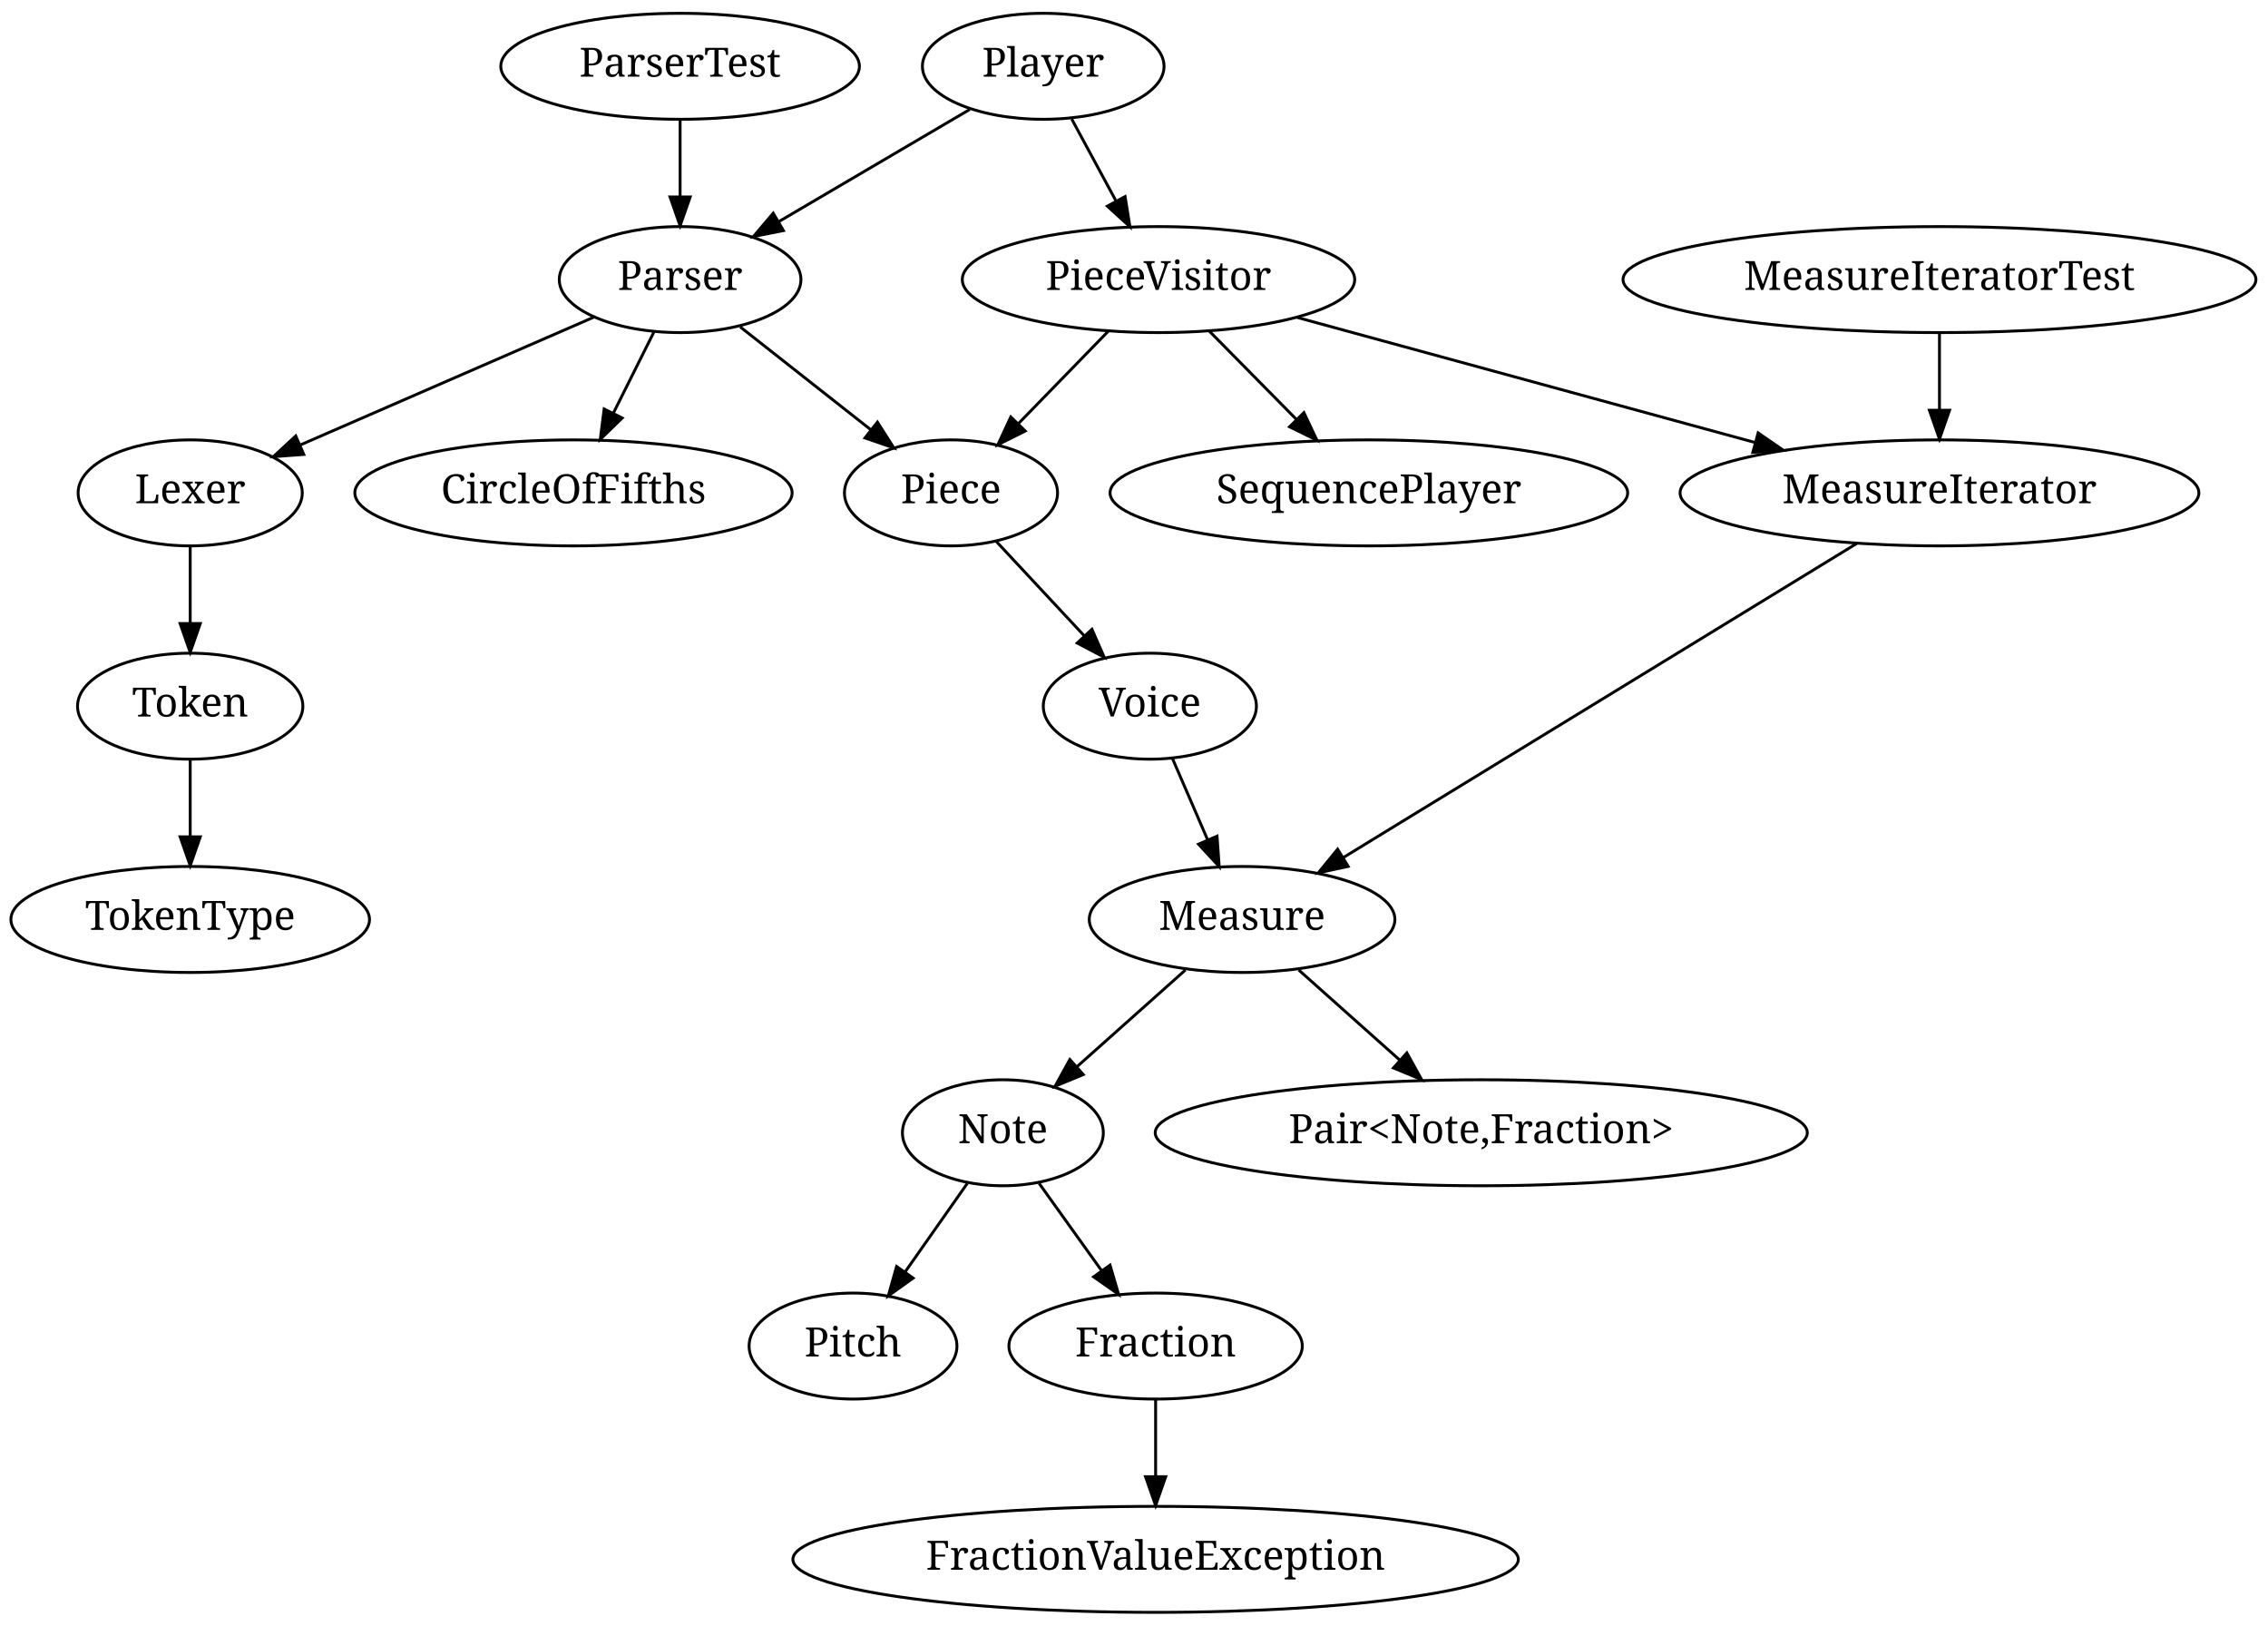
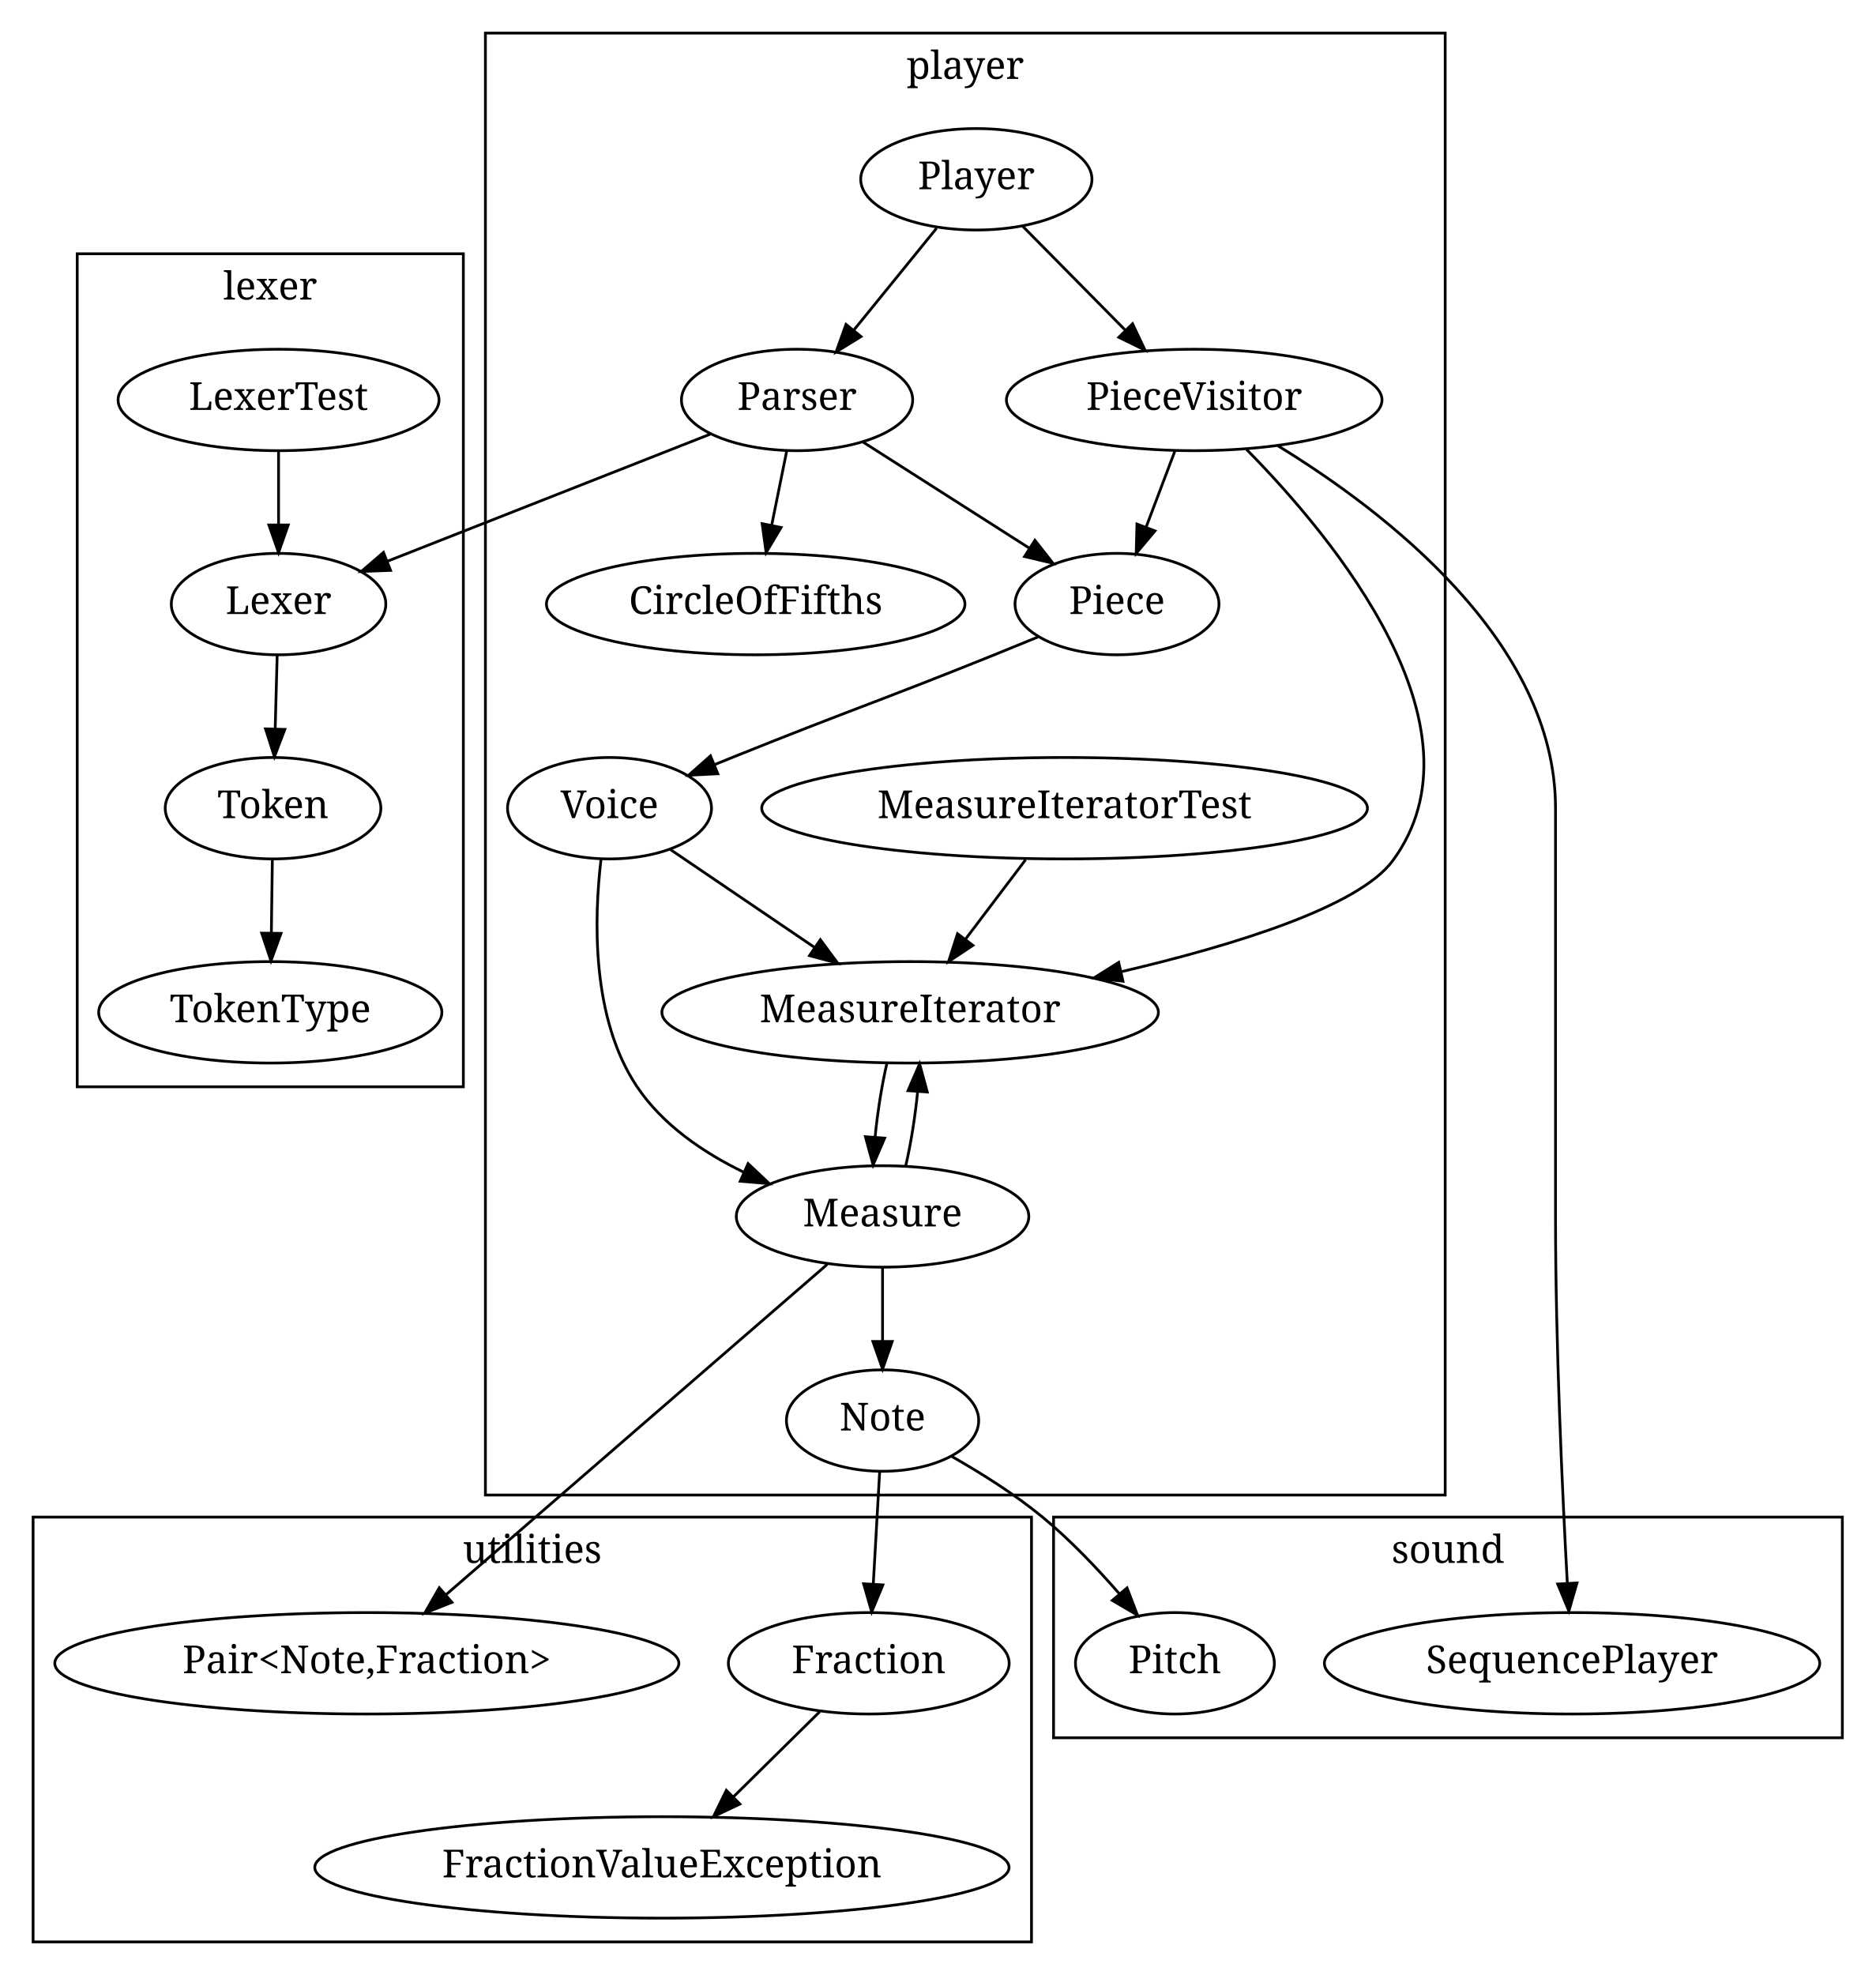
- <svg xmlns="http://www.w3.org/2000/svg" width="787pt" height="564pt" viewBox="0.00 0.00 787.00 564.00">
-   <g id="graph1" class="graph" transform="scale(1 1) rotate(0) translate(4 560)">
-     <polygon fill="white" stroke="white" points="-4,5 -4,-560 784,-560 784,5 -4,5" />
-     <g id="node1" class="node">
-       <ellipse fill="none" stroke="black" cx="232" cy="-463" rx="41.927" ry="18.385" />
-       <text text-anchor="middle" x="232" y="-459.4" font-family="Times Roman,serif" font-size="14.00">Parser</text>
+ <svg xmlns="http://www.w3.org/2000/svg" width="680pt" height="716pt" viewBox="0.00 0.00 680.00 716.00">
+   <g id="graph1" class="graph" transform="scale(1 1) rotate(0) translate(4 712)">
+     <polygon fill="white" stroke="white" points="-4,5 -4,-712 677,-712 677,5 -4,5" />
+     <g id="graph2" class="cluster">
+       <polygon fill="none" stroke="black" points="24,-318 24,-620 164,-620 164,-318 24,-318" />
+       <text text-anchor="middle" x="94" y="-603.4" font-family="Times Roman,serif" font-size="14.00">lexer</text>
+     </g>
+     <g id="graph3" class="cluster">
+       <polygon fill="none" stroke="black" points="8,-8 8,-162 370,-162 370,-8 8,-8" />
+       <text text-anchor="middle" x="189" y="-145.4" font-family="Times Roman,serif" font-size="14.00">utilities</text>
+     </g>
+     <g id="graph4" class="cluster">
+       <polygon fill="none" stroke="black" points="378,-82 378,-162 664,-162 664,-82 378,-82" />
+       <text text-anchor="middle" x="521" y="-145.4" font-family="Times Roman,serif" font-size="14.00">sound</text>
+     </g>
+     <g id="graph5" class="cluster">
+       <polygon fill="none" stroke="black" points="172,-170 172,-700 520,-700 520,-170 172,-170" />
+       <text text-anchor="middle" x="346" y="-683.4" font-family="Times Roman,serif" font-size="14.00">player</text>
+     </g>
+     <g id="node2" class="node">
+       <ellipse fill="none" stroke="black" cx="97" cy="-493" rx="38.891" ry="18.385" />
+       <text text-anchor="middle" x="97" y="-489.4" font-family="Times Roman,serif" font-size="14.00">Lexer</text>
    </g>
    <g id="node3" class="node">
-       <ellipse fill="none" stroke="black" cx="62" cy="-389" rx="38.891" ry="18.385" />
-       <text text-anchor="middle" x="62" y="-385.4" font-family="Times Roman,serif" font-size="14.00">Lexer</text>
+       <ellipse fill="none" stroke="black" cx="95" cy="-419" rx="39.097" ry="18.385" />
+       <text text-anchor="middle" x="95" y="-415.4" font-family="Times Roman,serif" font-size="14.00">Token</text>
    </g>
-     <g id="edge2" class="edge">
-       <path fill="none" stroke="black" d="M201.999,-449.941C173.701,-437.623 131.152,-419.101 100.391,-405.711" />
-       <polygon fill="black" stroke="black" points="101.417,-402.341 90.851,-401.559 98.623,-408.759 101.417,-402.341" />
+     <g id="edge7" class="edge">
+       <path fill="none" stroke="black" d="M96.495,-474.327C96.277,-466.264 96.017,-456.648 95.776,-447.711" />
+       <polygon fill="black" stroke="black" points="99.273,-447.569 95.504,-437.667 92.276,-447.758 99.273,-447.569" />
+     </g>
+     <g id="node4" class="node">
+       <ellipse fill="none" stroke="black" cx="94" cy="-345" rx="62.225" ry="18.385" />
+       <text text-anchor="middle" x="94" y="-341.4" font-family="Times Roman,serif" font-size="14.00">TokenType</text>
+     </g>
+     <g id="edge8" class="edge">
+       <path fill="none" stroke="black" d="M94.748,-400.327C94.639,-392.264 94.509,-382.648 94.388,-373.711" />
+       <polygon fill="black" stroke="black" points="97.887,-373.619 94.252,-363.667 90.888,-373.714 97.887,-373.619" />
+     </g>
+     <g id="node5" class="node">
+       <ellipse fill="none" stroke="black" cx="97" cy="-567" rx="58.188" ry="18.385" />
+       <text text-anchor="middle" x="97" y="-563.4" font-family="Times Roman,serif" font-size="14.00">LexerTest</text>
+     </g>
+     <g id="edge39" class="edge">
+       <path fill="none" stroke="black" d="M97,-548.327C97,-540.264 97,-530.648 97,-521.711" />
+       <polygon fill="black" stroke="black" points="100.5,-521.667 97,-511.667 93.5,-521.667 100.5,-521.667" />
    </g>
    <g id="node7" class="node">
-       <ellipse fill="none" stroke="black" cx="195" cy="-389" rx="75.868" ry="18.385" />
-       <text text-anchor="middle" x="195" y="-385.4" font-family="Times Roman,serif" font-size="14.00">CircleOfFifths</text>
+       <ellipse fill="none" stroke="black" cx="311" cy="-109" rx="50.912" ry="18.385" />
+       <text text-anchor="middle" x="311" y="-105.4" font-family="Times Roman,serif" font-size="14.00">Fraction</text>
+     </g>
+     <g id="node8" class="node">
+       <ellipse fill="none" stroke="black" cx="236" cy="-35" rx="125.865" ry="18.385" />
+       <text text-anchor="middle" x="236" y="-31.4" font-family="Times Roman,serif" font-size="14.00">FractionValueException</text>
+     </g>
+     <g id="edge32" class="edge">
+       <path fill="none" stroke="black" d="M293.226,-91.463C283.884,-82.246 272.26,-70.776 261.932,-60.587" />
+       <polygon fill="black" stroke="black" points="264.27,-57.976 254.693,-53.444 259.353,-62.959 264.27,-57.976" />
+     </g>
+     <g id="node9" class="node">
+       <ellipse fill="none" stroke="black" cx="129" cy="-109" rx="113.137" ry="18.385" />
+       <text text-anchor="middle" x="129" y="-105.4" font-family="Times Roman,serif" font-size="14.00">Pair&lt;Note,Fraction&gt;</text>
+     </g>
+     <g id="node11" class="node">
+       <ellipse fill="none" stroke="black" cx="422" cy="-109" rx="36.062" ry="18.385" />
+       <text text-anchor="middle" x="422" y="-105.4" font-family="Times Roman,serif" font-size="14.00">Pitch</text>
+     </g>
+     <g id="node12" class="node">
+       <ellipse fill="none" stroke="black" cx="566" cy="-109" rx="89.803" ry="18.385" />
+       <text text-anchor="middle" x="566" y="-105.4" font-family="Times Roman,serif" font-size="14.00">SequencePlayer</text>
+     </g>
+     <g id="node14" class="node">
+       <ellipse fill="none" stroke="black" cx="285" cy="-567" rx="41.927" ry="18.385" />
+       <text text-anchor="middle" x="285" y="-563.4" font-family="Times Roman,serif" font-size="14.00">Parser</text>
    </g>
    <g id="edge6" class="edge">
-       <path fill="none" stroke="black" d="M222.854,-444.708C218.617,-436.233 213.491,-425.982 208.798,-416.596" />
-       <polygon fill="black" stroke="black" points="211.901,-414.975 204.298,-407.596 205.64,-418.105 211.901,-414.975" />
+       <path fill="none" stroke="black" d="M253.533,-554.614C221.334,-541.94 171.219,-522.214 136.401,-508.509" />
+       <polygon fill="black" stroke="black" points="137.601,-505.22 127.014,-504.814 135.037,-511.734 137.601,-505.22" />
    </g>
-     <g id="node9" class="node">
-       <ellipse fill="none" stroke="black" cx="326" cy="-389" rx="36.977" ry="18.385" />
-       <text text-anchor="middle" x="326" y="-385.4" font-family="Times Roman,serif" font-size="14.00">Piece</text>
+     <g id="node17" class="node">
+       <ellipse fill="none" stroke="black" cx="401" cy="-493" rx="36.977" ry="18.385" />
+       <text text-anchor="middle" x="401" y="-489.4" font-family="Times Roman,serif" font-size="14.00">Piece</text>
    </g>
-     <g id="edge8" class="edge">
-       <path fill="none" stroke="black" d="M252.862,-446.577C266.155,-436.112 283.538,-422.428 298.022,-411.025" />
-       <polygon fill="black" stroke="black" points="300.47,-413.553 306.162,-404.617 296.14,-408.053 300.47,-413.553" />
+     <g id="edge12" class="edge">
+       <path fill="none" stroke="black" d="M309.035,-551.667C326.451,-540.557 350.175,-525.423 369.165,-513.309" />
+       <polygon fill="black" stroke="black" points="371.239,-516.137 377.787,-507.808 367.474,-510.236 371.239,-516.137" />
    </g>
-     <g id="node4" class="node">
-       <ellipse fill="none" stroke="black" cx="62" cy="-315" rx="39.097" ry="18.385" />
-       <text text-anchor="middle" x="62" y="-311.4" font-family="Times Roman,serif" font-size="14.00">Token</text>
+     <g id="node18" class="node">
+       <ellipse fill="none" stroke="black" cx="270" cy="-493" rx="75.868" ry="18.385" />
+       <text text-anchor="middle" x="270" y="-489.4" font-family="Times Roman,serif" font-size="14.00">CircleOfFifths</text>
    </g>
-     <g id="edge3" class="edge">
-       <path fill="none" stroke="black" d="M62,-370.327C62,-362.264 62,-352.648 62,-343.711" />
-       <polygon fill="black" stroke="black" points="65.5,-343.667 62,-333.667 58.5,-343.667 65.5,-343.667" />
+     <g id="edge10" class="edge">
+       <path fill="none" stroke="black" d="M281.215,-548.327C279.581,-540.264 277.631,-530.648 275.82,-521.711" />
+       <polygon fill="black" stroke="black" points="279.201,-520.773 273.784,-511.667 272.34,-522.163 279.201,-520.773" />
    </g>
-     <g id="node5" class="node">
-       <ellipse fill="none" stroke="black" cx="62" cy="-241" rx="62.225" ry="18.385" />
-       <text text-anchor="middle" x="62" y="-237.4" font-family="Times Roman,serif" font-size="14.00">TokenType</text>
+     <g id="node15" class="node">
+       <ellipse fill="none" stroke="black" cx="350" cy="-647" rx="41.927" ry="18.385" />
+       <text text-anchor="middle" x="350" y="-643.4" font-family="Times Roman,serif" font-size="14.00">Player</text>
    </g>
-     <g id="edge4" class="edge">
-       <path fill="none" stroke="black" d="M62,-296.327C62,-288.264 62,-278.648 62,-269.711" />
-       <polygon fill="black" stroke="black" points="65.5,-269.667 62,-259.667 58.5,-269.667 65.5,-269.667" />
+     <g id="edge34" class="edge">
+       <path fill="none" stroke="black" d="M335.574,-629.245C326.762,-618.399 315.349,-604.353 305.596,-592.349" />
+       <polygon fill="black" stroke="black" points="308.184,-589.984 299.162,-584.43 302.751,-594.398 308.184,-589.984" />
    </g>
    <g id="node16" class="node">
-       <ellipse fill="none" stroke="black" cx="395" cy="-315" rx="36.977" ry="18.385" />
-       <text text-anchor="middle" x="395" y="-311.4" font-family="Times Roman,serif" font-size="14.00">Voice</text>
+       <ellipse fill="none" stroke="black" cx="429" cy="-567" rx="68.089" ry="18.385" />
+       <text text-anchor="middle" x="429" y="-563.4" font-family="Times Roman,serif" font-size="14.00">PieceVisitor</text>
    </g>
-     <g id="edge15" class="edge">
-       <path fill="none" stroke="black" d="M341.657,-372.208C350.68,-362.532 362.183,-350.195 372.196,-339.457" />
-       <polygon fill="black" stroke="black" points="374.906,-341.682 379.166,-331.981 369.786,-336.908 374.906,-341.682" />
+     <g id="edge36" class="edge">
+       <path fill="none" stroke="black" d="M366.754,-630.034C377.556,-619.095 391.801,-604.67 403.938,-592.379" />
+       <polygon fill="black" stroke="black" points="406.636,-594.628 411.172,-585.053 401.655,-589.709 406.636,-594.628" />
    </g>
-     <g id="node10" class="node">
-       <ellipse fill="none" stroke="black" cx="398" cy="-463" rx="68.089" ry="18.385" />
-       <text text-anchor="middle" x="398" y="-459.4" font-family="Times Roman,serif" font-size="14.00">PieceVisitor</text>
+     <g id="edge37" class="edge">
+       <path fill="none" stroke="black" d="M459.383,-550.367C498.082,-526.699 560,-479.393 560,-419 560,-419 560,-419 560,-271 560,-224.474 562.502,-170.483 564.275,-138.07" />
+       <polygon fill="black" stroke="black" points="567.777,-138.127 564.843,-127.946 560.788,-137.734 567.777,-138.127" />
    </g>
-     <g id="edge10" class="edge">
-       <path fill="none" stroke="black" d="M380.571,-445.087C371.194,-435.449 359.502,-423.432 349.348,-412.997" />
-       <polygon fill="black" stroke="black" points="351.764,-410.46 342.282,-405.734 346.747,-415.342 351.764,-410.46" />
+     <g id="edge14" class="edge">
+       <path fill="none" stroke="black" d="M421.934,-548.327C418.794,-540.026 415.03,-530.078 411.565,-520.921" />
+       <polygon fill="black" stroke="black" points="414.779,-519.525 407.966,-511.411 408.232,-522.003 414.779,-519.525" />
    </g>
-     <g id="node13" class="node">
-       <ellipse fill="none" stroke="black" cx="669" cy="-389" rx="90.01" ry="18.385" />
-       <text text-anchor="middle" x="669" y="-385.4" font-family="Times Roman,serif" font-size="14.00">MeasureIterator</text>
+     <g id="node20" class="node">
+       <ellipse fill="none" stroke="black" cx="326" cy="-345" rx="90.01" ry="18.385" />
+       <text text-anchor="middle" x="326" y="-341.4" font-family="Times Roman,serif" font-size="14.00">MeasureIterator</text>
    </g>
-     <g id="edge12" class="edge">
-       <path fill="none" stroke="black" d="M446.137,-449.856C490.391,-437.771 556.318,-419.769 604.995,-406.477" />
-       <polygon fill="black" stroke="black" points="606.072,-409.811 614.797,-403.801 604.228,-403.059 606.072,-409.811" />
+     <g id="edge16" class="edge">
+       <path fill="none" stroke="black" d="M447.967,-549.067C479.641,-516.927 536.494,-448.361 501,-400 488.745,-383.302 443.765,-369.374 402.479,-359.711" />
+       <polygon fill="black" stroke="black" points="403.167,-356.278 392.64,-357.47 401.613,-363.104 403.167,-356.278" />
    </g>
-     <g id="node28" class="node">
-       <ellipse fill="none" stroke="black" cx="471" cy="-389" rx="89.803" ry="18.385" />
-       <text text-anchor="middle" x="471" y="-385.4" font-family="Times Roman,serif" font-size="14.00">SequencePlayer</text>
+     <g id="node19" class="node">
+       <ellipse fill="none" stroke="black" cx="217" cy="-419" rx="36.977" ry="18.385" />
+       <text text-anchor="middle" x="217" y="-415.4" font-family="Times Roman,serif" font-size="14.00">Voice</text>
+     </g>
+     <g id="edge23" class="edge">
+       <path fill="none" stroke="black" d="M372.324,-481.059C366.594,-478.7 360.612,-476.257 355,-474 314.263,-457.618 303.737,-454.382 263,-438 260.457,-436.977 257.838,-435.917 255.201,-434.843" />
+       <polygon fill="black" stroke="black" points="256.256,-431.493 245.676,-430.941 253.603,-437.97 256.256,-431.493" />
+     </g>
+     <g id="edge21" class="edge">
+       <path fill="none" stroke="black" d="M239.058,-404.025C253.996,-393.883 274.048,-380.27 291.13,-368.674" />
+       <polygon fill="black" stroke="black" points="293.441,-371.335 299.749,-362.822 289.509,-365.543 293.441,-371.335" />
+     </g>
+     <g id="node21" class="node">
+       <ellipse fill="none" stroke="black" cx="316" cy="-271" rx="53.033" ry="18.385" />
+       <text text-anchor="middle" x="316" y="-267.4" font-family="Times Roman,serif" font-size="14.00">Measure</text>
+     </g>
+     <g id="edge24" class="edge">
+       <path fill="none" stroke="black" d="M213.924,-400.497C211.351,-378.814 210.388,-342.714 227,-318 236.283,-304.189 250.976,-294.15 265.77,-286.986" />
+       <polygon fill="black" stroke="black" points="267.241,-290.163 274.946,-282.89 264.388,-283.77 267.241,-290.163" />
+     </g>
+     <g id="edge17" class="edge">
+       <path fill="none" stroke="black" d="M317.524,-326.327C315.67,-318.264 314.156,-308.648 313.283,-299.711" />
+       <polygon fill="black" stroke="black" points="316.769,-299.395 312.571,-289.667 309.787,-299.89 316.769,-299.395" />
+     </g>
+     <g id="edge27" class="edge">
+       <path fill="none" stroke="black" d="M295.988,-253.663C262.737,-224.858 195.992,-167.036 157.721,-133.881" />
+       <polygon fill="black" stroke="black" points="159.859,-131.102 150.009,-127.2 155.275,-136.393 159.859,-131.102" />
+     </g>
+     <g id="edge19" class="edge">
+       <path fill="none" stroke="black" d="M324.415,-289.411C326.291,-297.501 327.825,-307.193 328.709,-316.202" />
+       <polygon fill="black" stroke="black" points="325.228,-316.6 329.429,-326.327 332.21,-316.104 325.228,-316.6" />
+     </g>
+     <g id="node22" class="node">
+       <ellipse fill="none" stroke="black" cx="316" cy="-197" rx="34.857" ry="18.385" />
+       <text text-anchor="middle" x="316" y="-193.4" font-family="Times Roman,serif" font-size="14.00">Note</text>
+     </g>
+     <g id="edge25" class="edge">
+       <path fill="none" stroke="black" d="M316,-252.327C316,-244.264 316,-234.648 316,-225.711" />
+       <polygon fill="black" stroke="black" points="319.5,-225.667 316,-215.667 312.5,-225.667 319.5,-225.667" />
+     </g>
+     <g id="edge31" class="edge">
+       <path fill="none" stroke="black" d="M314.94,-178.337C314.27,-166.554 313.392,-151.092 312.634,-137.76" />
+       <polygon fill="black" stroke="black" points="316.121,-137.421 312.059,-127.636 309.132,-137.818 316.121,-137.421" />
    </g>
    <g id="edge29" class="edge">
-       <path fill="none" stroke="black" d="M415.671,-445.087C424.683,-435.952 435.803,-424.679 445.705,-414.642" />
-       <polygon fill="black" stroke="black" points="448.453,-416.839 452.984,-407.262 443.47,-411.924 448.453,-416.839" />
-     </g>
-     <g id="node14" class="node">
-       <ellipse fill="none" stroke="black" cx="427" cy="-241" rx="53.033" ry="18.385" />
-       <text text-anchor="middle" x="427" y="-237.4" font-family="Times Roman,serif" font-size="14.00">Measure</text>
-     </g>
-     <g id="edge13" class="edge">
-       <path fill="none" stroke="black" d="M640.289,-371.441C595.828,-344.25 510.438,-292.028 462.282,-262.578" />
-       <polygon fill="black" stroke="black" points="463.814,-259.412 453.457,-257.18 460.162,-265.383 463.814,-259.412" />
-     </g>
-     <g id="node17" class="node">
-       <ellipse fill="none" stroke="black" cx="344" cy="-167" rx="34.857" ry="18.385" />
-       <text text-anchor="middle" x="344" y="-163.4" font-family="Times Roman,serif" font-size="14.00">Note</text>
-     </g>
-     <g id="edge17" class="edge">
-       <path fill="none" stroke="black" d="M407.33,-223.463C396.083,-213.436 381.846,-200.743 369.721,-189.932" />
-       <polygon fill="black" stroke="black" points="371.904,-187.189 362.111,-183.147 367.246,-192.414 371.904,-187.189" />
-     </g>
-     <g id="node19" class="node">
-       <ellipse fill="none" stroke="black" cx="510" cy="-167" rx="113.137" ry="18.385" />
-       <text text-anchor="middle" x="510" y="-163.4" font-family="Times Roman,serif" font-size="14.00">Pair&lt;Note,Fraction&gt;</text>
-     </g>
-     <g id="edge19" class="edge">
-       <path fill="none" stroke="black" d="M446.67,-223.463C457.108,-214.156 470.123,-202.553 481.634,-192.29" />
-       <polygon fill="black" stroke="black" points="484.178,-194.711 489.313,-185.444 479.52,-189.486 484.178,-194.711" />
-     </g>
-     <g id="edge16" class="edge">
-       <path fill="none" stroke="black" d="M402.91,-296.708C406.564,-288.258 410.982,-278.042 415.031,-268.678" />
-       <polygon fill="black" stroke="black" points="418.313,-269.906 419.07,-259.338 411.888,-267.128 418.313,-269.906" />
-     </g>
-     <g id="node21" class="node">
-       <ellipse fill="none" stroke="black" cx="292" cy="-93" rx="36.062" ry="18.385" />
-       <text text-anchor="middle" x="292" y="-89.4" font-family="Times Roman,serif" font-size="14.00">Pitch</text>
-     </g>
-     <g id="edge21" class="edge">
-       <path fill="none" stroke="black" d="M331.677,-149.463C325.266,-140.339 317.303,-129.009 310.198,-118.897" />
-       <polygon fill="black" stroke="black" points="312.848,-116.581 304.235,-110.411 307.121,-120.605 312.848,-116.581" />
+       <path fill="none" stroke="black" d="M341.045,-184.021C351.68,-177.981 363.923,-170.299 374,-162 383.932,-153.821 393.689,-143.578 401.785,-134.282" />
+       <polygon fill="black" stroke="black" points="404.642,-136.326 408.435,-126.433 399.301,-131.801 404.642,-136.326" />
    </g>
    <g id="node23" class="node">
-       <ellipse fill="none" stroke="black" cx="397" cy="-93" rx="50.912" ry="18.385" />
-       <text text-anchor="middle" x="397" y="-89.4" font-family="Times Roman,serif" font-size="14.00">Fraction</text>
+       <ellipse fill="none" stroke="black" cx="382" cy="-419" rx="109.81" ry="18.385" />
+       <text text-anchor="middle" x="382" y="-415.4" font-family="Times Roman,serif" font-size="14.00">MeasureIteratorTest</text>
    </g>
-     <g id="edge23" class="edge">
-       <path fill="none" stroke="black" d="M356.56,-149.463C363,-140.472 370.975,-129.337 378.137,-119.337" />
-       <polygon fill="black" stroke="black" points="381.184,-121.093 384.162,-110.925 375.493,-117.017 381.184,-121.093" />
-     </g>
-     <g id="node24" class="node">
-       <ellipse fill="none" stroke="black" cx="397" cy="-19" rx="125.865" ry="18.385" />
-       <text text-anchor="middle" x="397" y="-15.4" font-family="Times Roman,serif" font-size="14.00">FractionValueException</text>
-     </g>
-     <g id="edge24" class="edge">
-       <path fill="none" stroke="black" d="M397,-74.327C397,-66.264 397,-56.648 397,-47.712" />
-       <polygon fill="black" stroke="black" points="400.5,-47.667 397,-37.667 393.5,-47.667 400.5,-47.667" />
-     </g>
-     <g id="node25" class="node">
-       <ellipse fill="none" stroke="black" cx="358" cy="-537" rx="41.927" ry="18.385" />
-       <text text-anchor="middle" x="358" y="-533.4" font-family="Times Roman,serif" font-size="14.00">Player</text>
-     </g>
-     <g id="edge26" class="edge">
-       <path fill="none" stroke="black" d="M332.502,-522.025C313.46,-510.841 287.23,-495.437 266.342,-483.169" />
-       <polygon fill="black" stroke="black" points="267.855,-479.999 257.46,-477.953 264.31,-486.035 267.855,-479.999" />
-     </g>
-     <g id="edge28" class="edge">
-       <path fill="none" stroke="black" d="M367.888,-518.708C372.503,-510.169 378.094,-499.827 383.198,-490.383" />
-       <polygon fill="black" stroke="black" points="386.411,-491.8 388.087,-481.338 380.253,-488.471 386.411,-491.8" />
-     </g>
-     <g id="node29" class="node">
-       <ellipse fill="none" stroke="black" cx="232" cy="-537" rx="62.225" ry="18.385" />
-       <text text-anchor="middle" x="232" y="-533.4" font-family="Times Roman,serif" font-size="14.00">ParserTest</text>
-     </g>
-     <g id="edge31" class="edge">
-       <path fill="none" stroke="black" d="M232,-518.327C232,-510.264 232,-500.648 232,-491.711" />
-       <polygon fill="black" stroke="black" points="235.5,-491.667 232,-481.667 228.5,-491.667 235.5,-491.667" />
-     </g>
-     <g id="node31" class="node">
-       <ellipse fill="none" stroke="black" cx="669" cy="-463" rx="109.81" ry="18.385" />
-       <text text-anchor="middle" x="669" y="-459.4" font-family="Times Roman,serif" font-size="14.00">MeasureIteratorTest</text>
-     </g>
-     <g id="edge33" class="edge">
-       <path fill="none" stroke="black" d="M669,-444.327C669,-436.264 669,-426.648 669,-417.711" />
-       <polygon fill="black" stroke="black" points="672.5,-417.667 669,-407.667 665.5,-417.667 672.5,-417.667" />
+     <g id="edge41" class="edge">
+       <path fill="none" stroke="black" d="M367.869,-400.327C361.253,-391.584 353.255,-381.015 346.029,-371.467" />
+       <polygon fill="black" stroke="black" points="348.758,-369.273 339.933,-363.411 343.176,-373.497 348.758,-369.273" />
    </g>
  </g>
</svg>
